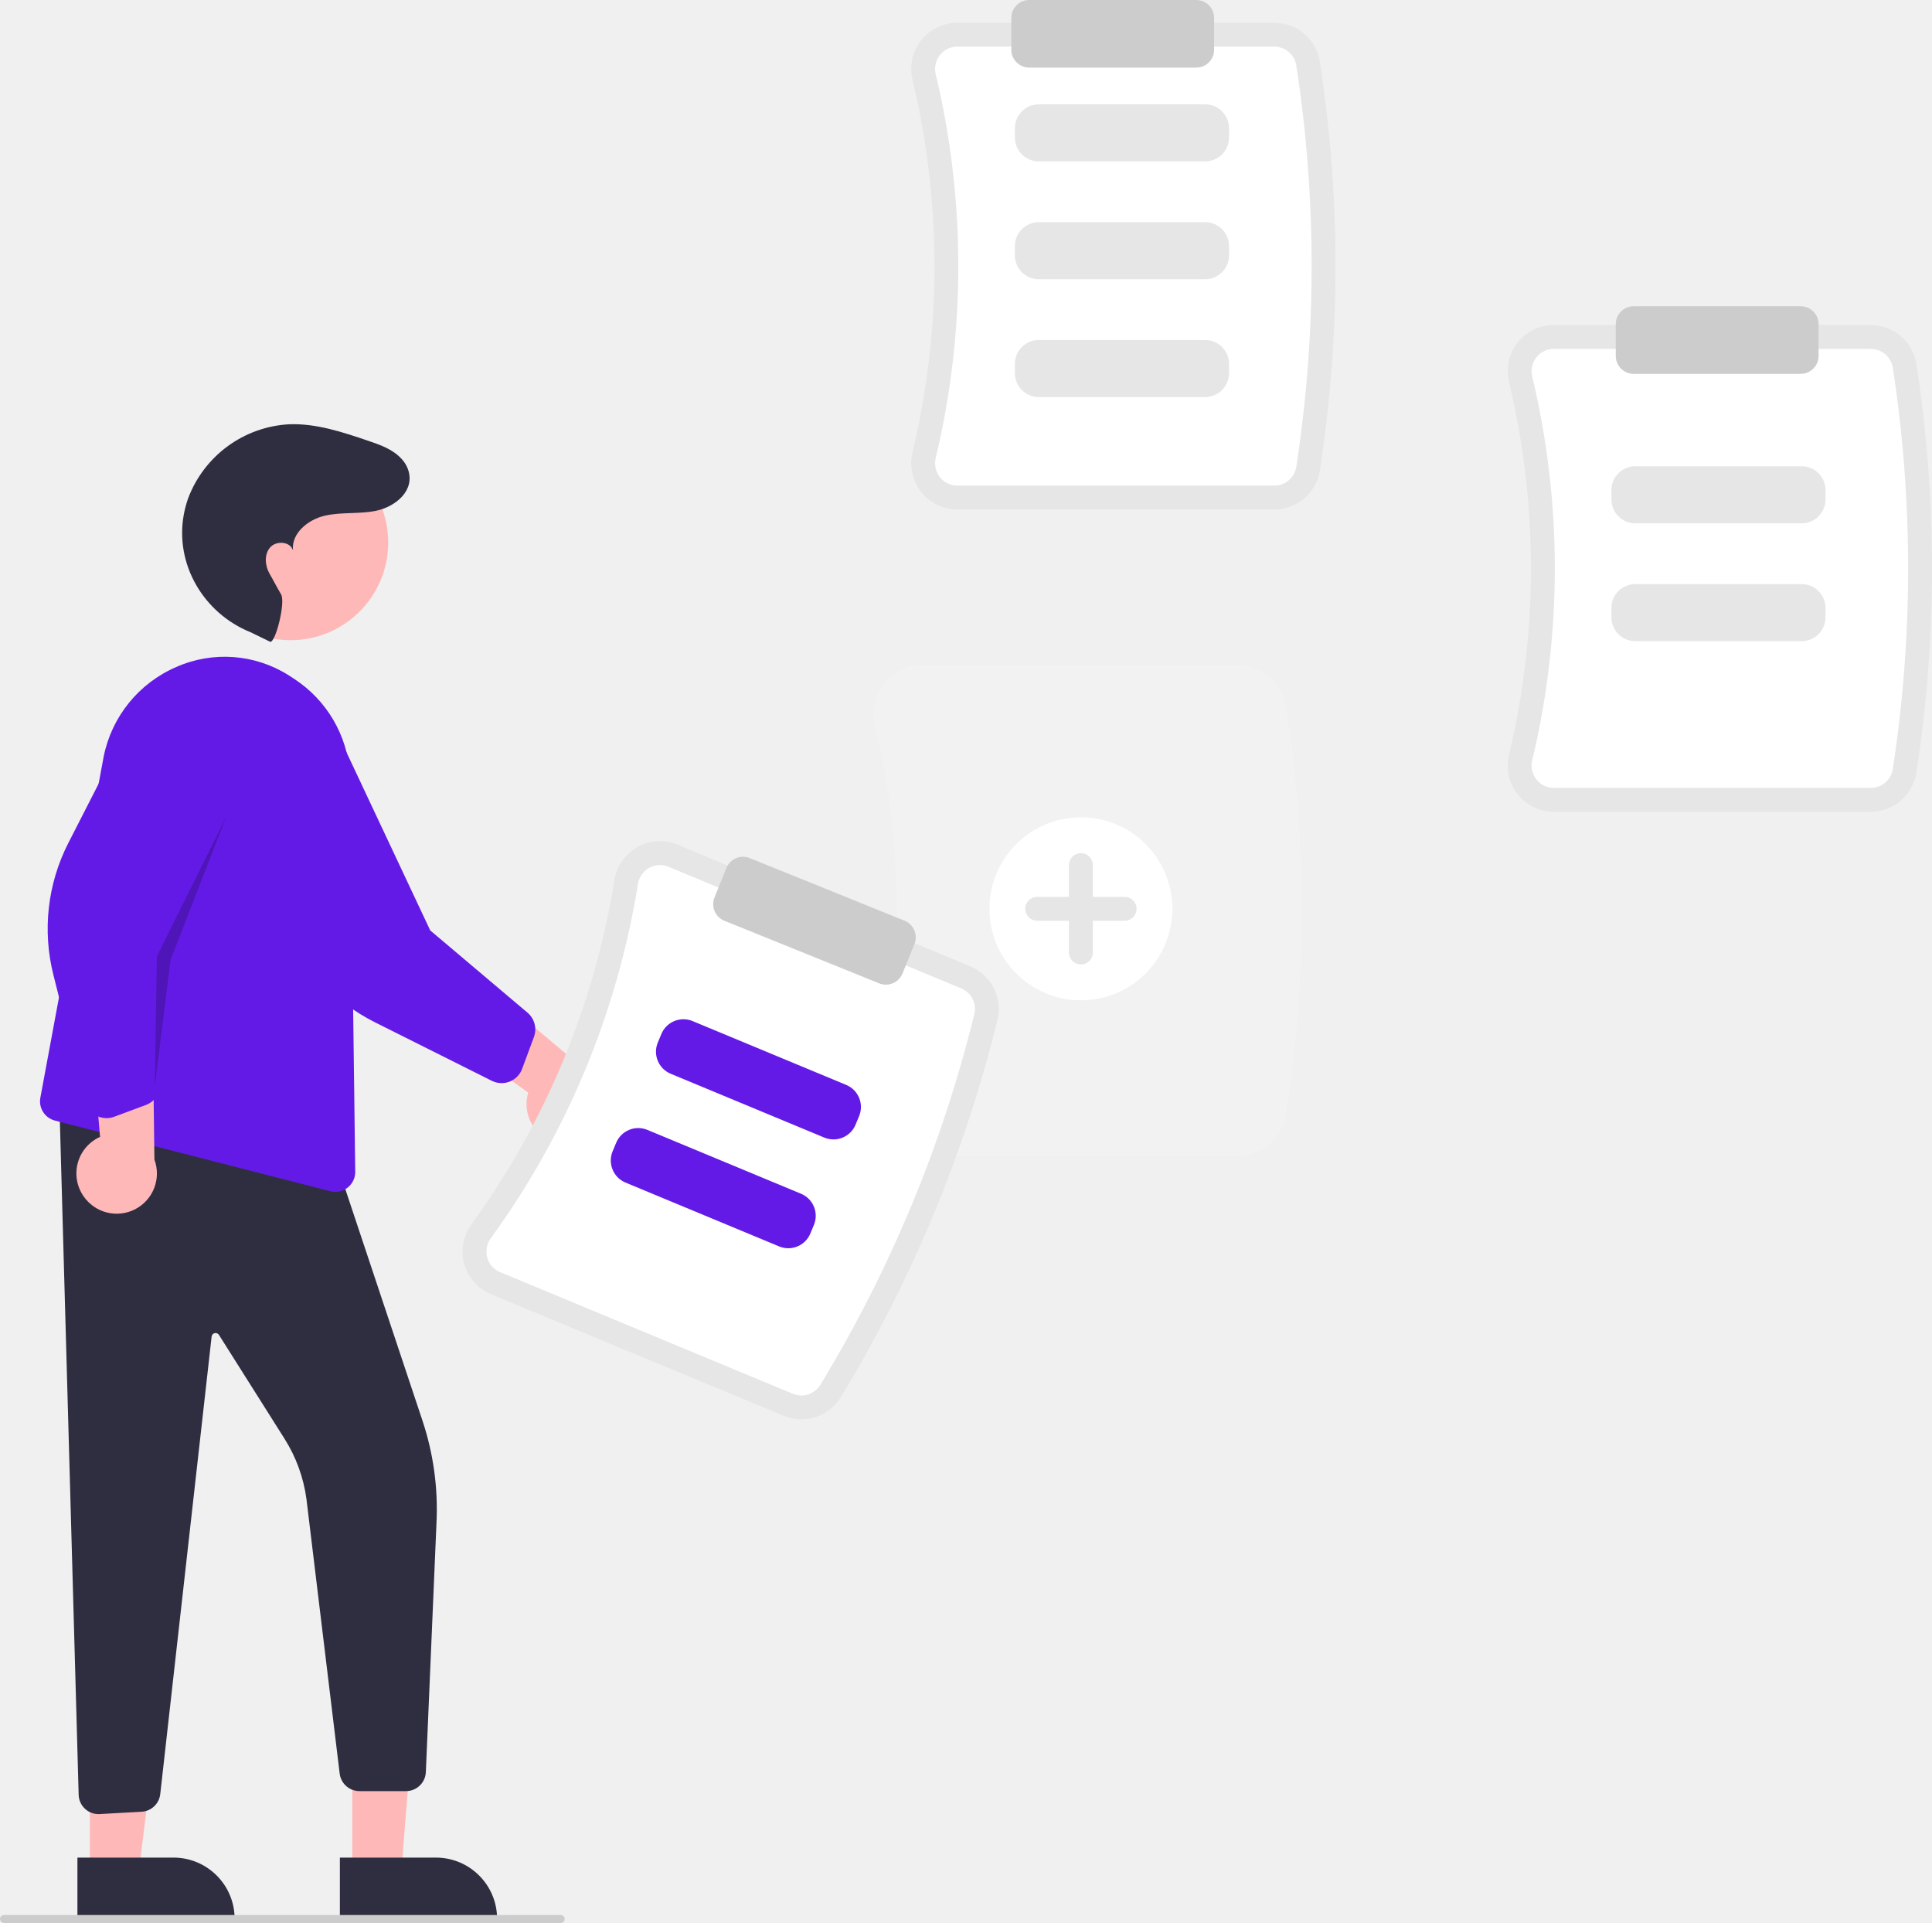
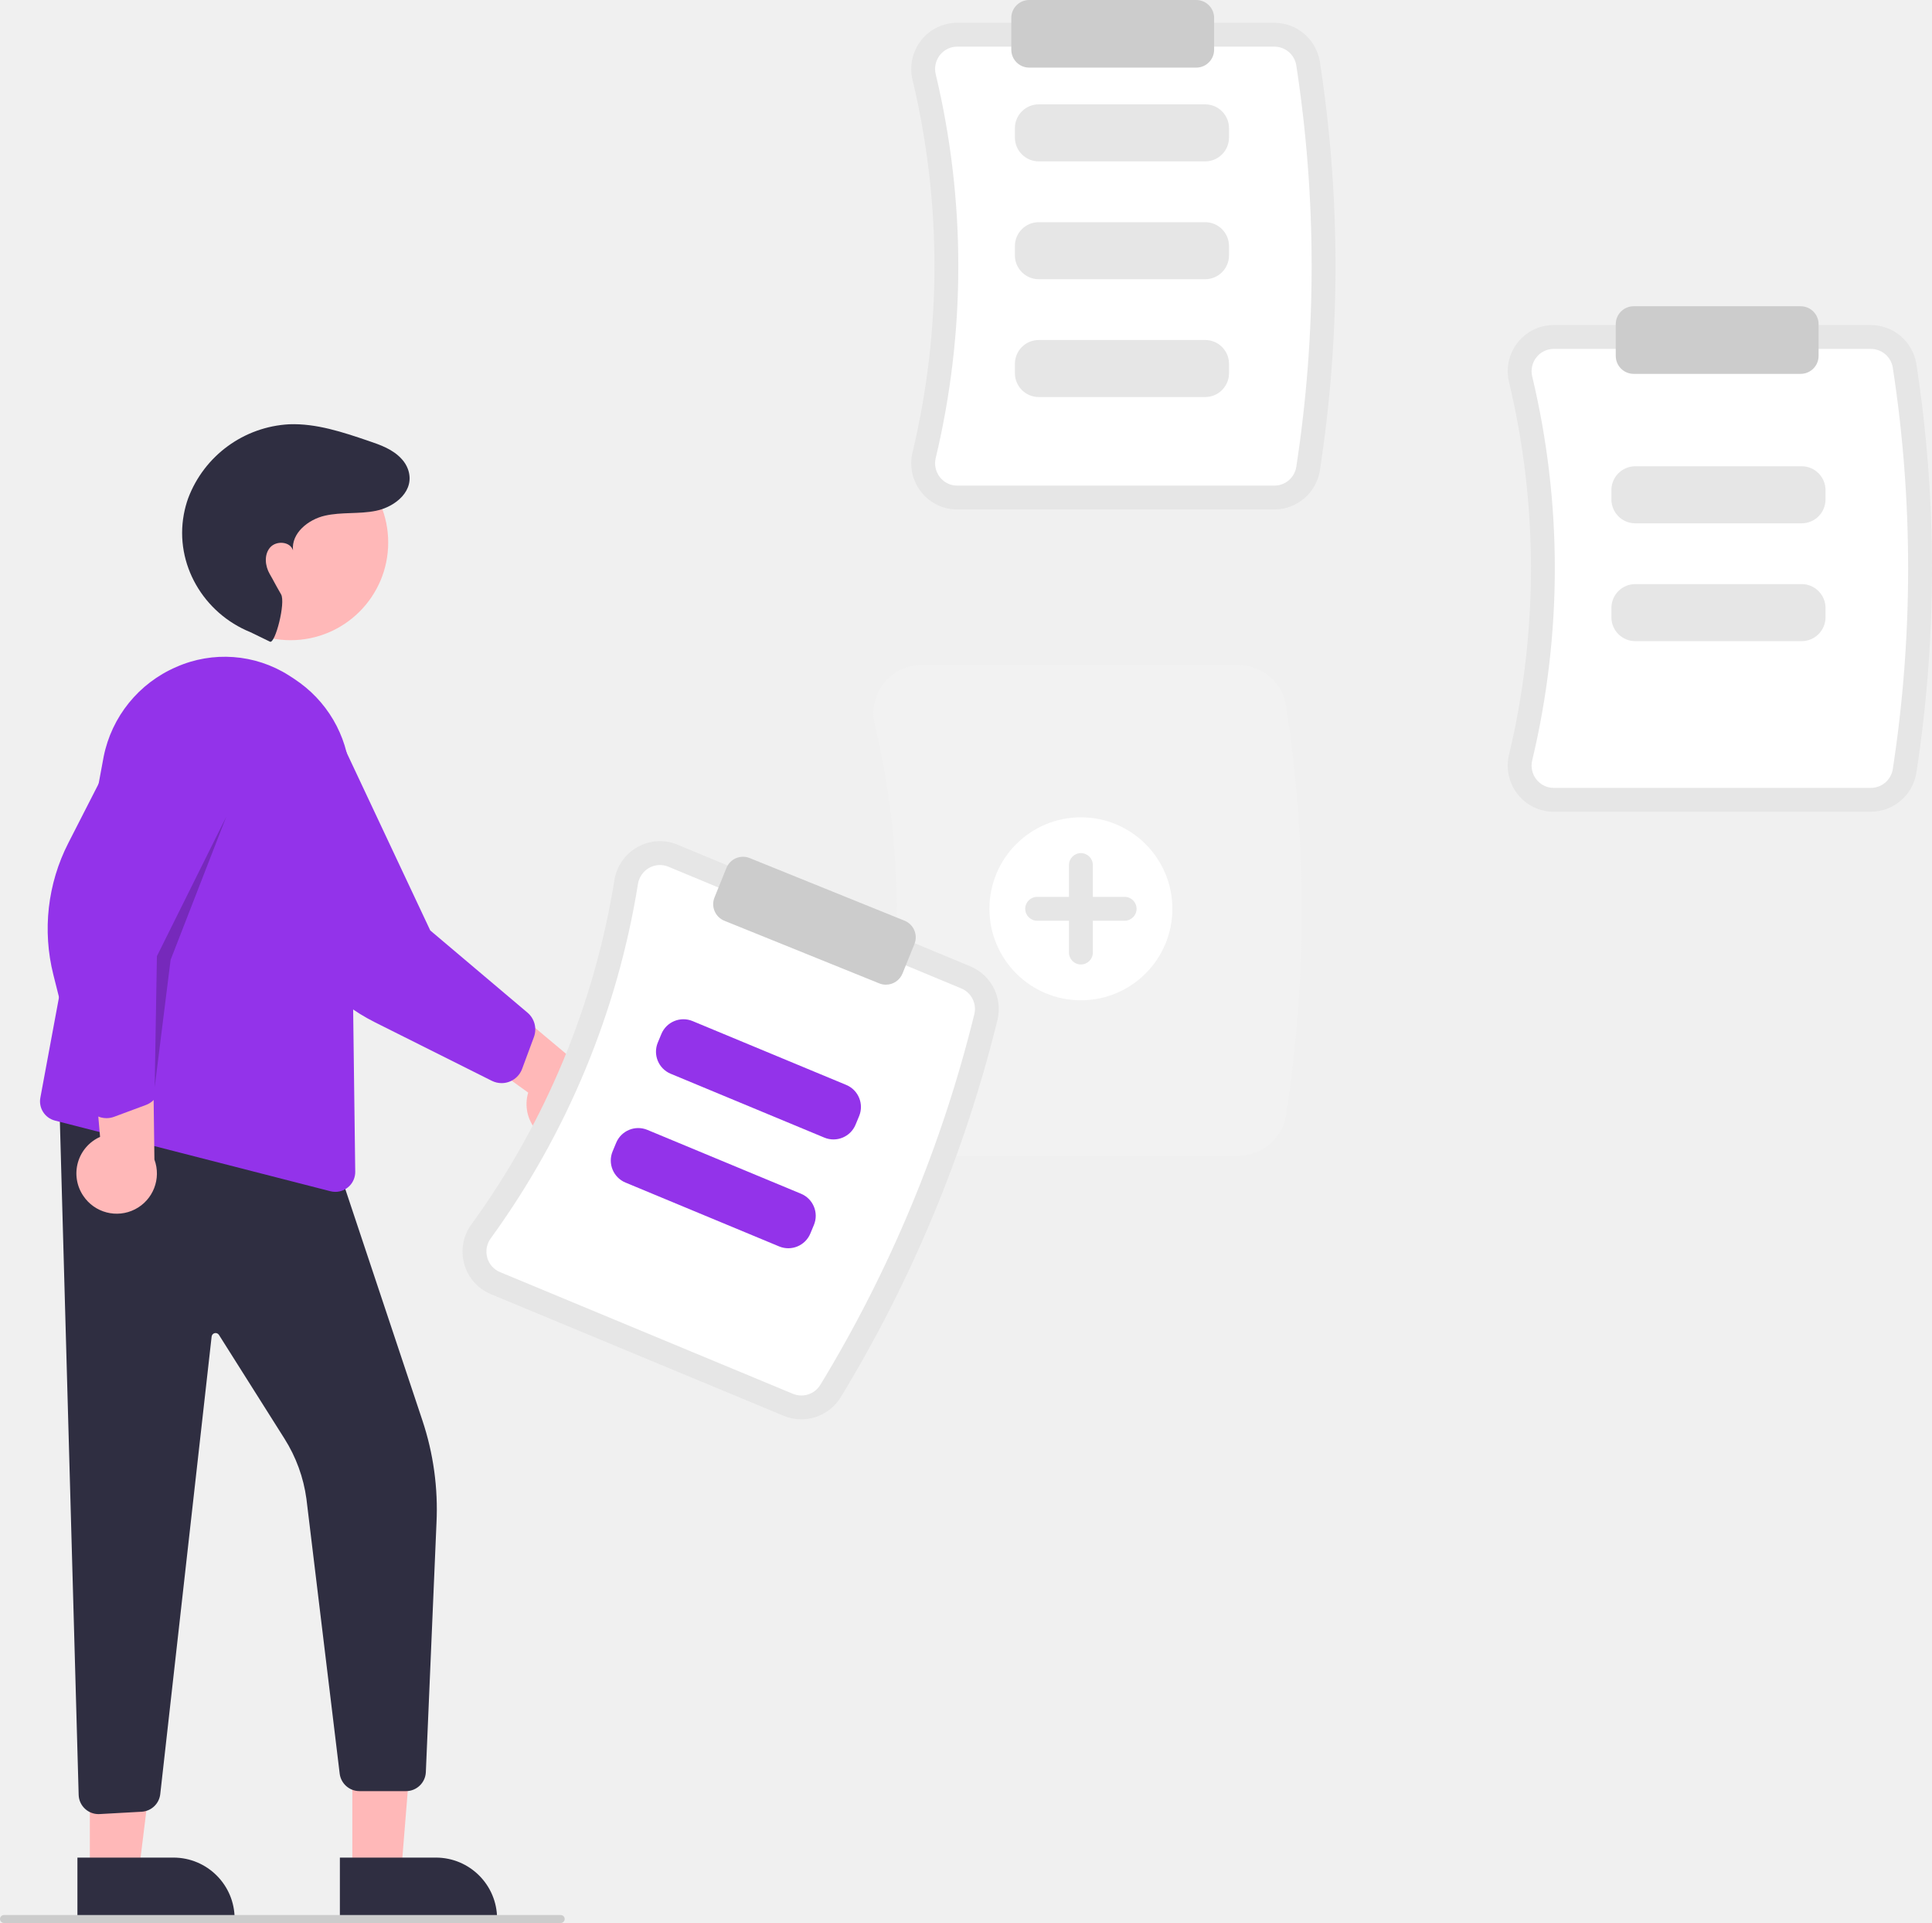
<svg xmlns="http://www.w3.org/2000/svg" data-name="Layer 1" width="485.834" height="483.5" viewBox="0 0 485.834 483.5">
  <path d="M677.542,336.347H597.8a11.478,11.478,0,0,1-9.066-4.394h0a11.622,11.622,0,0,1-2.177-9.968,201.631,201.631,0,0,0-0-93.647,11.624,11.624,0,0,1,2.177-9.967,11.478,11.478,0,0,1,9.066-4.394h79.741a11.623,11.623,0,0,1,11.439,9.755,337.961,337.961,0,0,1,0,102.858A11.623,11.623,0,0,1,677.542,336.347Z" transform="translate(-357.0831 -208.25)" fill="#e6e6e6" />
  <path d="M597.8,219.978a5.513,5.513,0,0,0-4.354,2.108,5.659,5.659,0,0,0-1.054,4.854,207.656,207.656,0,0,1,0,96.445,5.656,5.656,0,0,0,1.053,4.853l0.0 0a5.511,5.511,0,0,0,4.354,2.109h79.741a5.582,5.582,0,0,0,5.509-4.667,331.985,331.985,0,0,0,0-101.035,5.582,5.582,0,0,0-5.509-4.667Z" transform="translate(-357.0831 -208.25)" fill="#fff" />
  <path d="M660.141,248.829h-41.845a6.006,6.006,0,0,1-6-6v-2.345a6.006,6.006,0,0,1,6-6h41.845a6.006,6.006,0,0,1,6,6V242.829A6.006,6.006,0,0,1,660.141,248.829Z" transform="translate(-357.0831 -208.25)" fill="#e6e6e6" />
  <path d="M660.141,278.454h-41.845a6.006,6.006,0,0,1-6-6V270.11a6.006,6.006,0,0,1,6-6h41.845a6.006,6.006,0,0,1,6,6v2.345A6.006,6.006,0,0,1,660.141,278.454Z" transform="translate(-357.0831 -208.25)" fill="#e6e6e6" />
  <path d="M660.141,308.08h-41.845a6.006,6.006,0,0,1-6-6v-2.345a6.006,6.006,0,0,1,6-6h41.845a6.006,6.006,0,0,1,6,6v2.345A6.006,6.006,0,0,1,660.141,308.08Z" transform="translate(-357.0831 -208.25)" fill="#e6e6e6" />
  <path d="M827.542,412.347H747.8a11.478,11.478,0,0,1-9.066-4.394h0a11.622,11.622,0,0,1-2.177-9.968,201.631,201.631,0,0,0-0-93.647,11.624,11.624,0,0,1,2.177-9.967,11.478,11.478,0,0,1,9.066-4.394h79.741a11.623,11.623,0,0,1,11.439,9.755,337.961,337.961,0,0,1,0,102.858A11.623,11.623,0,0,1,827.542,412.347Z" transform="translate(-357.0831 -208.25)" fill="#e6e6e6" />
  <path d="M747.8,295.978a5.513,5.513,0,0,0-4.354,2.108,5.659,5.659,0,0,0-1.054,4.854,207.656,207.656,0,0,1,0,96.445,5.656,5.656,0,0,0,1.053,4.853l0.0 0a5.511,5.511,0,0,0,4.354,2.109h79.741a5.582,5.582,0,0,0,5.509-4.667,331.985,331.985,0,0,0,0-101.035,5.582,5.582,0,0,0-5.509-4.667Z" transform="translate(-357.0831 -208.25)" fill="#fff" />
  <path d="M668.542,498.847H588.8a11.975,11.975,0,0,1-9.458-4.584,12.119,12.119,0,0,1-2.27-10.394,201.131,201.131,0,0,0-0-93.414,12.121,12.121,0,0,1,2.27-10.394,11.976,11.976,0,0,1,9.459-4.584h79.741a12.127,12.127,0,0,1,11.933,10.179,338.459,338.459,0,0,1,0,103.011A12.127,12.127,0,0,1,668.542,498.847Z" transform="translate(-357.0831 -208.25)" fill="#f2f2f2" />
  <path d="M810.141,339.829h-41.845a6.006,6.006,0,0,1-6-6v-2.345a6.006,6.006,0,0,1,6-6h41.845a6.006,6.006,0,0,1,6,6V333.829A6.006,6.006,0,0,1,810.141,339.829Z" transform="translate(-357.0831 -208.25)" fill="#e6e6e6" />
  <path d="M810.141,369.454h-41.845a6.006,6.006,0,0,1-6-6V361.11a6.006,6.006,0,0,1,6-6h41.845a6.006,6.006,0,0,1,6,6v2.345A6.006,6.006,0,0,1,810.141,369.454Z" transform="translate(-357.0831 -208.25)" fill="#e6e6e6" />
  <circle cx="271.811" cy="228.5" r="23" fill="#fff" />
  <path d="M639.894,433.75h-8v-8a3,3,0,0,0-6,0v8h-8a3,3,0,0,0,0,6h8v8a3,3,0,0,0,6,0v-8h8a3,3,0,0,0,0-6Z" transform="translate(-357.0831 -208.25)" fill="#e6e6e6" />
  <path d="M657.894,225.25h-42a4.505,4.505,0,0,1-4.5-4.5v-8a4.505,4.505,0,0,1,4.5-4.5h42a4.505,4.505,0,0,1,4.5,4.5v8A4.505,4.505,0,0,1,657.894,225.25Z" transform="translate(-357.0831 -208.25)" fill="#ccc" />
  <path d="M809.894,302.25h-42a4.505,4.505,0,0,1-4.5-4.5v-8a4.505,4.505,0,0,1,4.5-4.5h42a4.505,4.505,0,0,1,4.5,4.5v8A4.505,4.505,0,0,1,809.894,302.25Z" transform="translate(-357.0831 -208.25)" fill="#ccc" />
  <polygon points="88.596 471.061 100.856 471.061 104.689 423.773 88.594 423.773 88.596 471.061" fill="#ffb8b8" />
  <path d="M442.552,675.308l24.144-.001h.001a15.386,15.386,0,0,1,15.386,15.386v.5l-39.531.001Z" transform="translate(-357.0831 -208.25)" fill="#2f2e41" />
  <polygon points="22.596 471.061 34.856 471.061 40.689 423.773 22.594 423.773 22.596 471.061" fill="#ffb8b8" />
  <path d="M376.552,675.308l24.144-.001h.001a15.386,15.386,0,0,1,15.386,15.386v.5l-39.531.001Z" transform="translate(-357.0831 -208.25)" fill="#2f2e41" />
  <path d="M381.854,664.373a4.981,4.981,0,0,1-3.375-1.318h0a4.961,4.961,0,0,1-1.616-3.537L371.947,483.304l69.811,17.452,21.54,64.618a70.461,70.461,0,0,1,3.545,25.824l-2.675,62.637a4.996,4.996,0,0,1-4.994,4.759h-11.709a5.023,5.023,0,0,1-4.955-4.33l-8.369-69.142a37.823,37.823,0,0,0-5.532-15.164l-16.469-26.076a1,1,0,0,0-1.838.41L397.378,659.38a4.993,4.993,0,0,1-4.687,4.396l-10.552.587C382.044,664.369,381.949,664.373,381.854,664.373Z" transform="translate(-357.0831 -208.25)" fill="#2f2e41" />
  <circle cx="73.058" cy="136.406" r="24.561" fill="#ffb8b8" />
-   <path d="M441.424,507.922a5.076,5.076,0,0,1-1.253-.159H440.17l-69.264-17.76a4.998,4.998,0,0,1-3.663-5.815L383.15,398.497a31.214,31.214,0,0,1,18.25-22.54,30.113,30.113,0,0,1,28.266,2.075c.97.605,1.947,1.265,2.903,1.961a30.96,30.96,0,0,1,12.579,24.529l1.265,98.329a5.007,5.007,0,0,1-4.988,5.071Z" transform="translate(-357.0831 -208.25)" fill="#641ae6" />
+   <path d="M441.424,507.922a5.076,5.076,0,0,1-1.253-.159H440.17l-69.264-17.76a4.998,4.998,0,0,1-3.663-5.815L383.15,398.497a31.214,31.214,0,0,1,18.25-22.54,30.113,30.113,0,0,1,28.266,2.075c.97.605,1.947,1.265,2.903,1.961a30.96,30.96,0,0,1,12.579,24.529l1.265,98.329a5.007,5.007,0,0,1-4.988,5.071Z" transform="translate(-357.0831 -208.25)" fill="#9333ea" />
  <path d="M378.032,508.93a10.056,10.056,0,0,1,4.214-14.832l-3.081-35.602,16.326,8.848.423,32.452a10.11,10.11,0,0,1-17.882,9.134Z" transform="translate(-357.0831 -208.25)" fill="#ffb8b8" />
-   <path d="M383.865,489.389a5.532,5.532,0,0,1-1.366-.173,5.496,5.496,0,0,1-3.972-3.986l-8.023-31.884a47.37,47.37,0,0,1,3.761-33.135l16.809-32.882a15.541,15.541,0,0,1,18.808-11.019,15.356,15.356,0,0,1,9.475,7.101,15.567,15.567,0,0,1,1.654,11.913l-23.927,53.506.284,32.036a5.519,5.519,0,0,1-3.584,5.205l-8.007,2.974A5.48,5.48,0,0,1,383.865,489.389Z" transform="translate(-357.0831 -208.25)" fill="#641ae6" />
+   <path d="M383.865,489.389a5.532,5.532,0,0,1-1.366-.173,5.496,5.496,0,0,1-3.972-3.986l-8.023-31.884a47.37,47.37,0,0,1,3.761-33.135l16.809-32.882a15.541,15.541,0,0,1,18.808-11.019,15.356,15.356,0,0,1,9.475,7.101,15.567,15.567,0,0,1,1.654,11.913l-23.927,53.506.284,32.036a5.519,5.519,0,0,1-3.584,5.205l-8.007,2.974A5.48,5.48,0,0,1,383.865,489.389Z" transform="translate(-357.0831 -208.25)" fill="#9333ea" />
  <path d="M498.401,495.835a10.056,10.056,0,0,1-8.493-12.87l-28.993-20.889,17.357-6.602,24.872,20.849a10.11,10.11,0,0,1-4.742,19.512Z" transform="translate(-357.0831 -208.25)" fill="#ffb8b8" />
-   <path d="M483.223,480.581a5.522,5.522,0,0,1-2.463-.582L451.361,465.282a47.381,47.381,0,0,1-22.661-24.465L414.743,406.626a15.544,15.544,0,0,1,3.918-21.444,15.352,15.352,0,0,1,11.59-2.543,15.57,15.57,0,0,1,10.081,6.512l24.945,53.04L489.743,462.873a5.518,5.518,0,0,1,1.607,6.112l-2.97,8.008a5.474,5.474,0,0,1-2.007,2.596,5.497,5.497,0,0,1-3.15.992Z" transform="translate(-357.0831 -208.25)" fill="#641ae6" />
+   <path d="M483.223,480.581a5.522,5.522,0,0,1-2.463-.582L451.361,465.282a47.381,47.381,0,0,1-22.661-24.465L414.743,406.626a15.544,15.544,0,0,1,3.918-21.444,15.352,15.352,0,0,1,11.59-2.543,15.57,15.57,0,0,1,10.081,6.512l24.945,53.04L489.743,462.873a5.518,5.518,0,0,1,1.607,6.112l-2.97,8.008a5.474,5.474,0,0,1-2.007,2.596,5.497,5.497,0,0,1-3.15.992Z" transform="translate(-357.0831 -208.25)" fill="#9333ea" />
  <path d="M424.983,369.593c1.305.571,3.977-9.827,2.78-11.907-1.78-3.093-1.675-3.071-2.857-5.117s-1.446-4.847.084-6.648,5.072-1.562,5.77.696c-.449-4.288,3.792-7.735,7.993-8.703s8.632-.367,12.857-1.229c4.902-1,10.003-5.11,8.047-10.501a7.593,7.593,0,0,0-1.481-2.434c-2.26-2.541-5.421-3.626-8.512-4.675-6.43-2.182-13.036-4.392-19.822-4.151A28.798,28.798,0,0,0,404.397,333.533a26.156,26.156,0,0,0-1.083,4.025c-2.329,12.524,4.944,24.878,16.756,29.647Z" transform="translate(-357.0831 -208.25)" fill="#2f2e41" />
  <polygon points="38.9 273.343 39.457 240.414 56.9 205.343 42.9 241.343 38.9 273.343" opacity="0.2" />
  <path d="M554.16,564.232,480.522,533.637a11.478,11.478,0,0,1-6.686-7.536h0a11.622,11.622,0,0,1,1.815-10.04,201.631,201.631,0,0,0,35.93-86.48,11.624,11.624,0,0,1,5.834-8.369,11.478,11.478,0,0,1,10.058-.579l73.638,30.596a11.623,11.623,0,0,1,6.821,13.398,337.961,337.961,0,0,1-39.465,94.986A11.623,11.623,0,0,1,554.16,564.232Z" transform="translate(-357.0831 -208.25)" fill="#e6e6e6" />
  <path d="M525.171,426.174a5.513,5.513,0,0,0-4.83.276,5.659,5.659,0,0,0-2.835,4.078,207.656,207.656,0,0,1-37.004,89.064,5.656,5.656,0,0,0-.889,4.885l0.0.001a5.511,5.511,0,0,0,3.212,3.618l73.638,30.596a5.582,5.582,0,0,0,6.878-2.196,331.986,331.986,0,0,0,38.766-93.302,5.582,5.582,0,0,0-3.297-6.423Z" transform="translate(-357.0831 -208.25)" fill="#fff" />
-   <path d="M564.38,494.281l-38.642-16.055a6.006,6.006,0,0,1-3.239-7.843l.9-2.165a6.006,6.006,0,0,1,7.843-3.239l38.642,16.055a6.006,6.006,0,0,1,3.239,7.843l-.9,2.165A6.006,6.006,0,0,1,564.38,494.281Z" transform="translate(-357.0831 -208.25)" fill="#641ae6" />
-   <path d="M553.013,521.64l-38.642-16.055a6.006,6.006,0,0,1-3.239-7.843l.9-2.165a6.006,6.006,0,0,1,7.843-3.239L558.517,508.394a6.006,6.006,0,0,1,3.239,7.843l-.9,2.165A6.006,6.006,0,0,1,553.013,521.64Z" transform="translate(-357.0831 -208.25)" fill="#641ae6" />
+   <path d="M564.38,494.281l-38.642-16.055a6.006,6.006,0,0,1-3.239-7.843l.9-2.165a6.006,6.006,0,0,1,7.843-3.239l38.642,16.055a6.006,6.006,0,0,1,3.239,7.843l-.9,2.165A6.006,6.006,0,0,1,564.38,494.281Z" transform="translate(-357.0831 -208.25)" fill="#9333ea" />
+   <path d="M553.013,521.64l-38.642-16.055a6.006,6.006,0,0,1-3.239-7.843l.9-2.165a6.006,6.006,0,0,1,7.843-3.239L558.517,508.394a6.006,6.006,0,0,1,3.239,7.843l-.9,2.165A6.006,6.006,0,0,1,553.013,521.64Z" transform="translate(-357.0831 -208.25)" fill="#9333ea" />
  <path d="M579.864,455.832a4.489,4.489,0,0,1-1.687-.331l-38.938-15.743a4.505,4.505,0,0,1-2.485-5.858l2.999-7.417a4.5,4.5,0,0,1,5.859-2.485l38.938,15.743a4.505,4.505,0,0,1,2.485,5.858l-2.999,7.417a4.511,4.511,0,0,1-4.171,2.815Z" transform="translate(-357.0831 -208.25)" fill="#ccc" />
  <path d="M498.083,691.75h-140a1,1,0,1,1,0-2h140a1,1,0,0,1,0,2Z" transform="translate(-357.0831 -208.25)" fill="#ccc" />
</svg>
